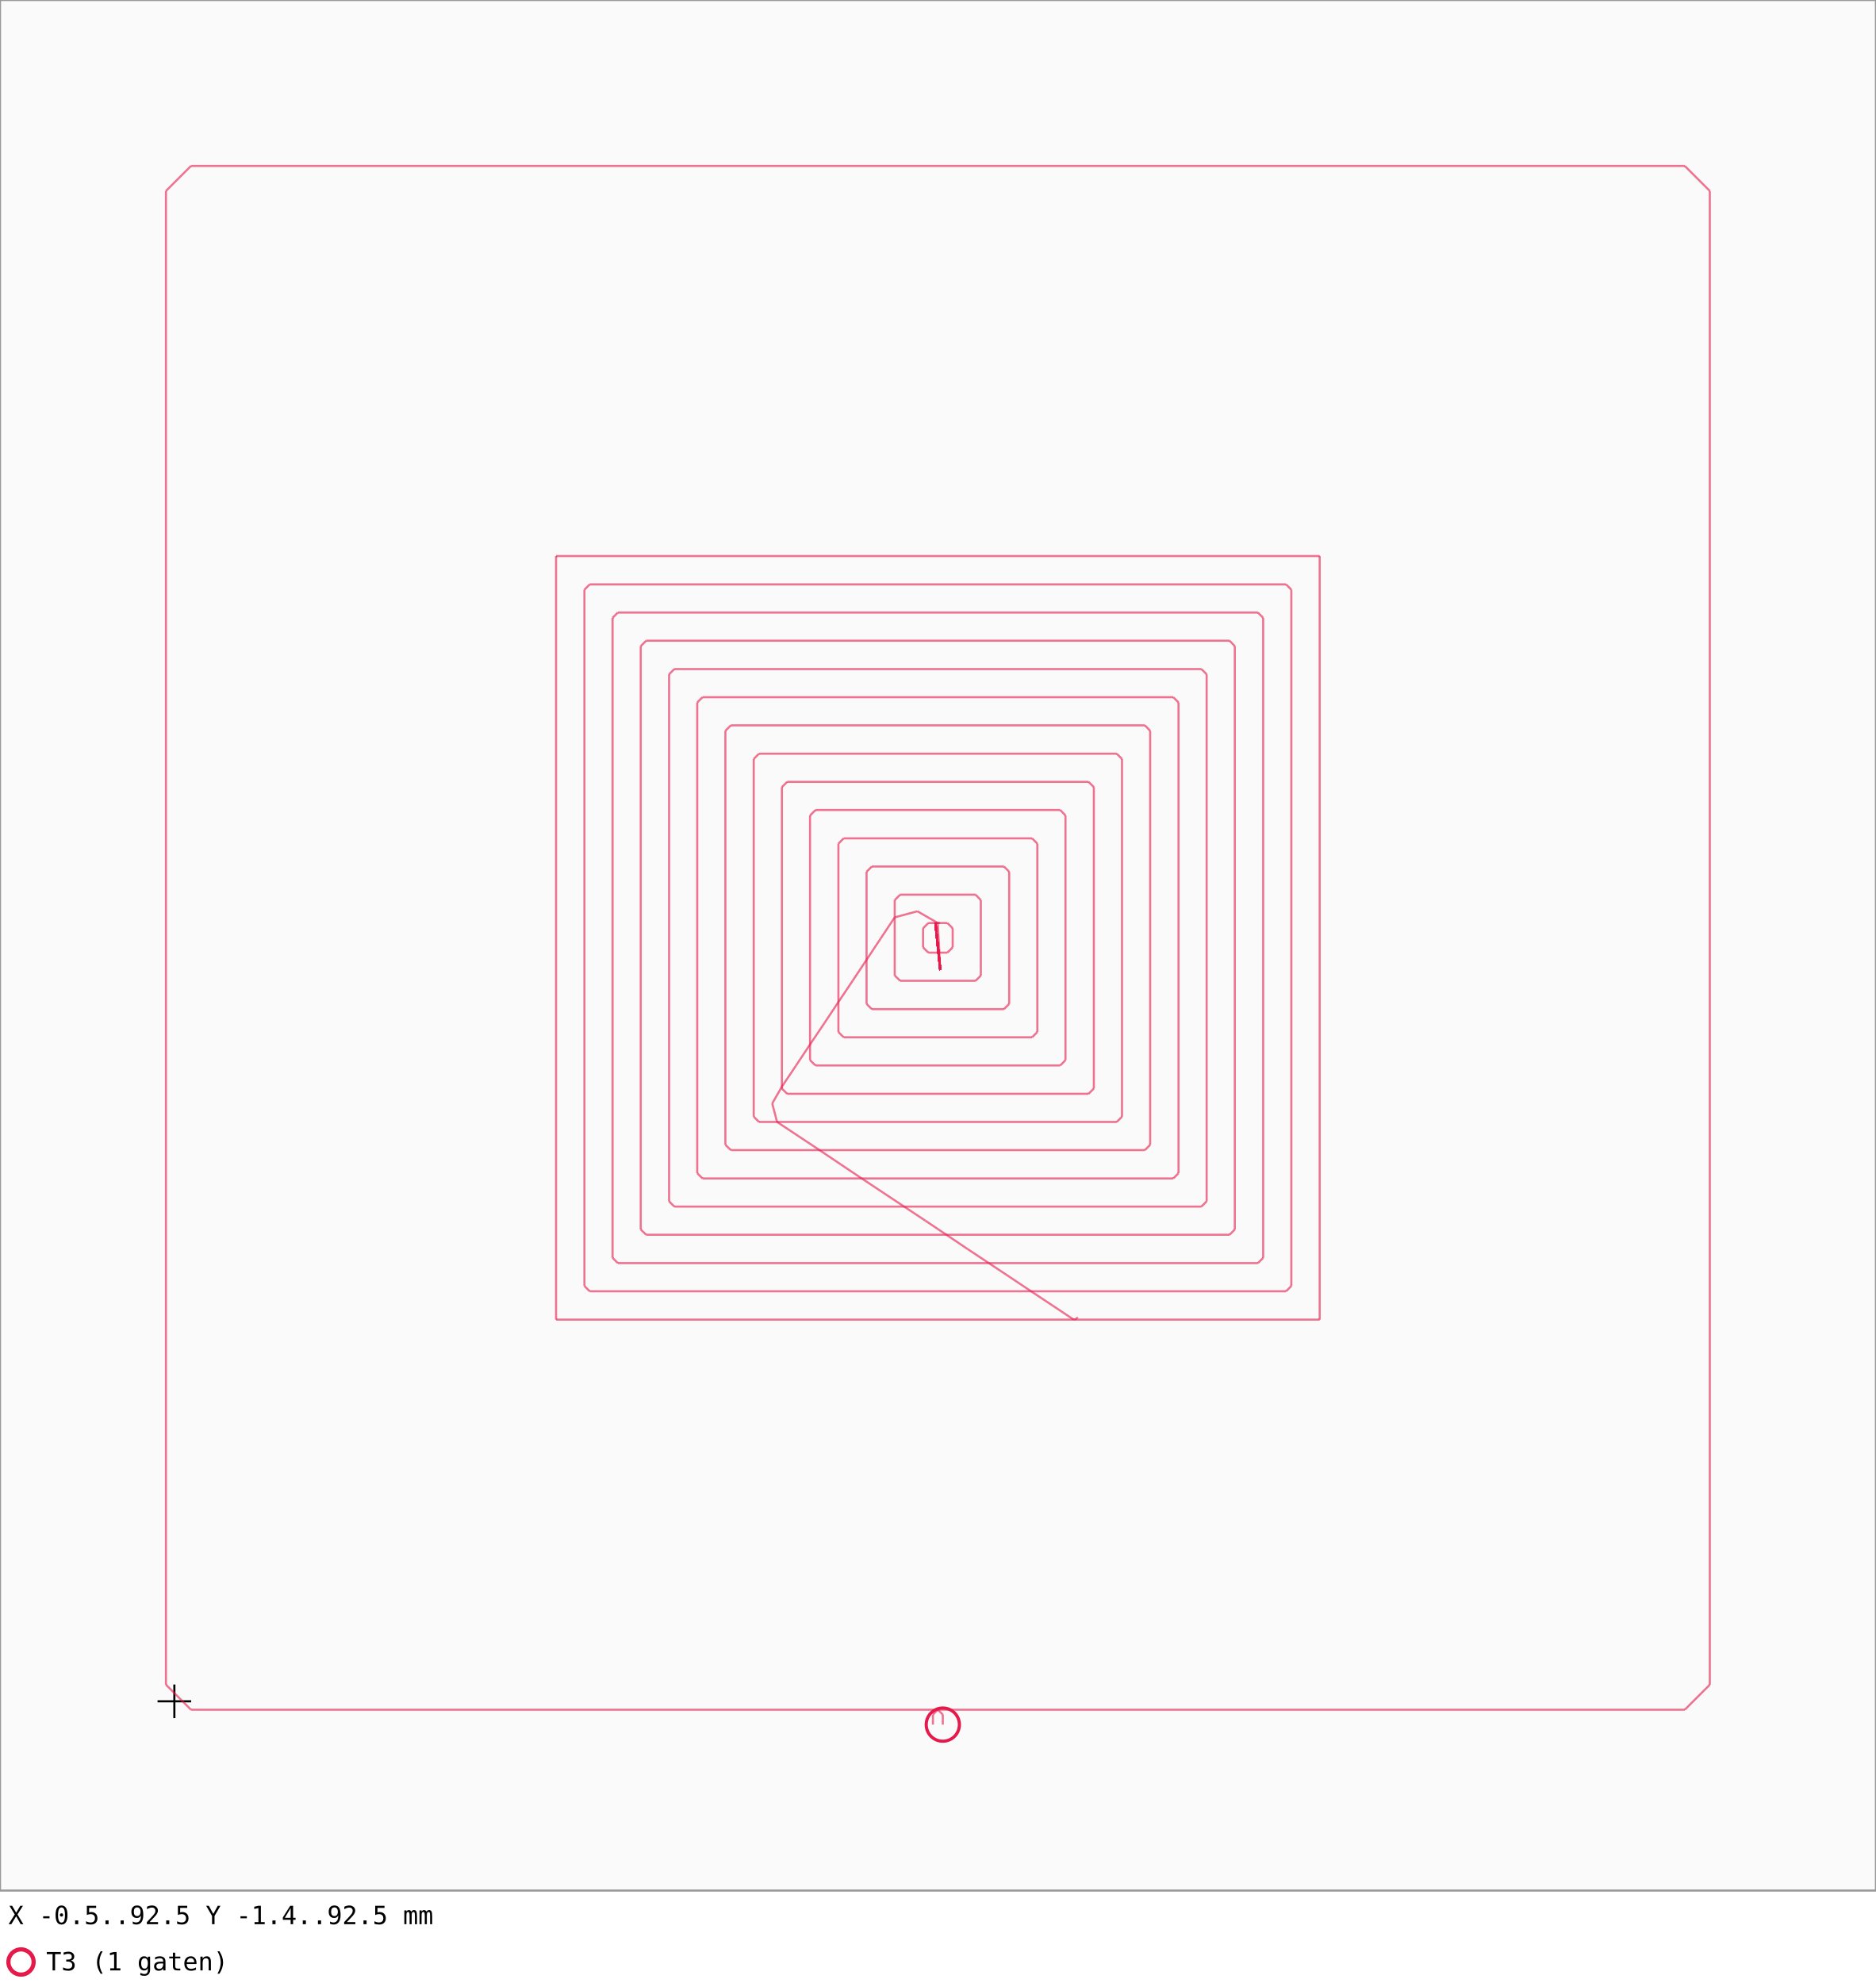
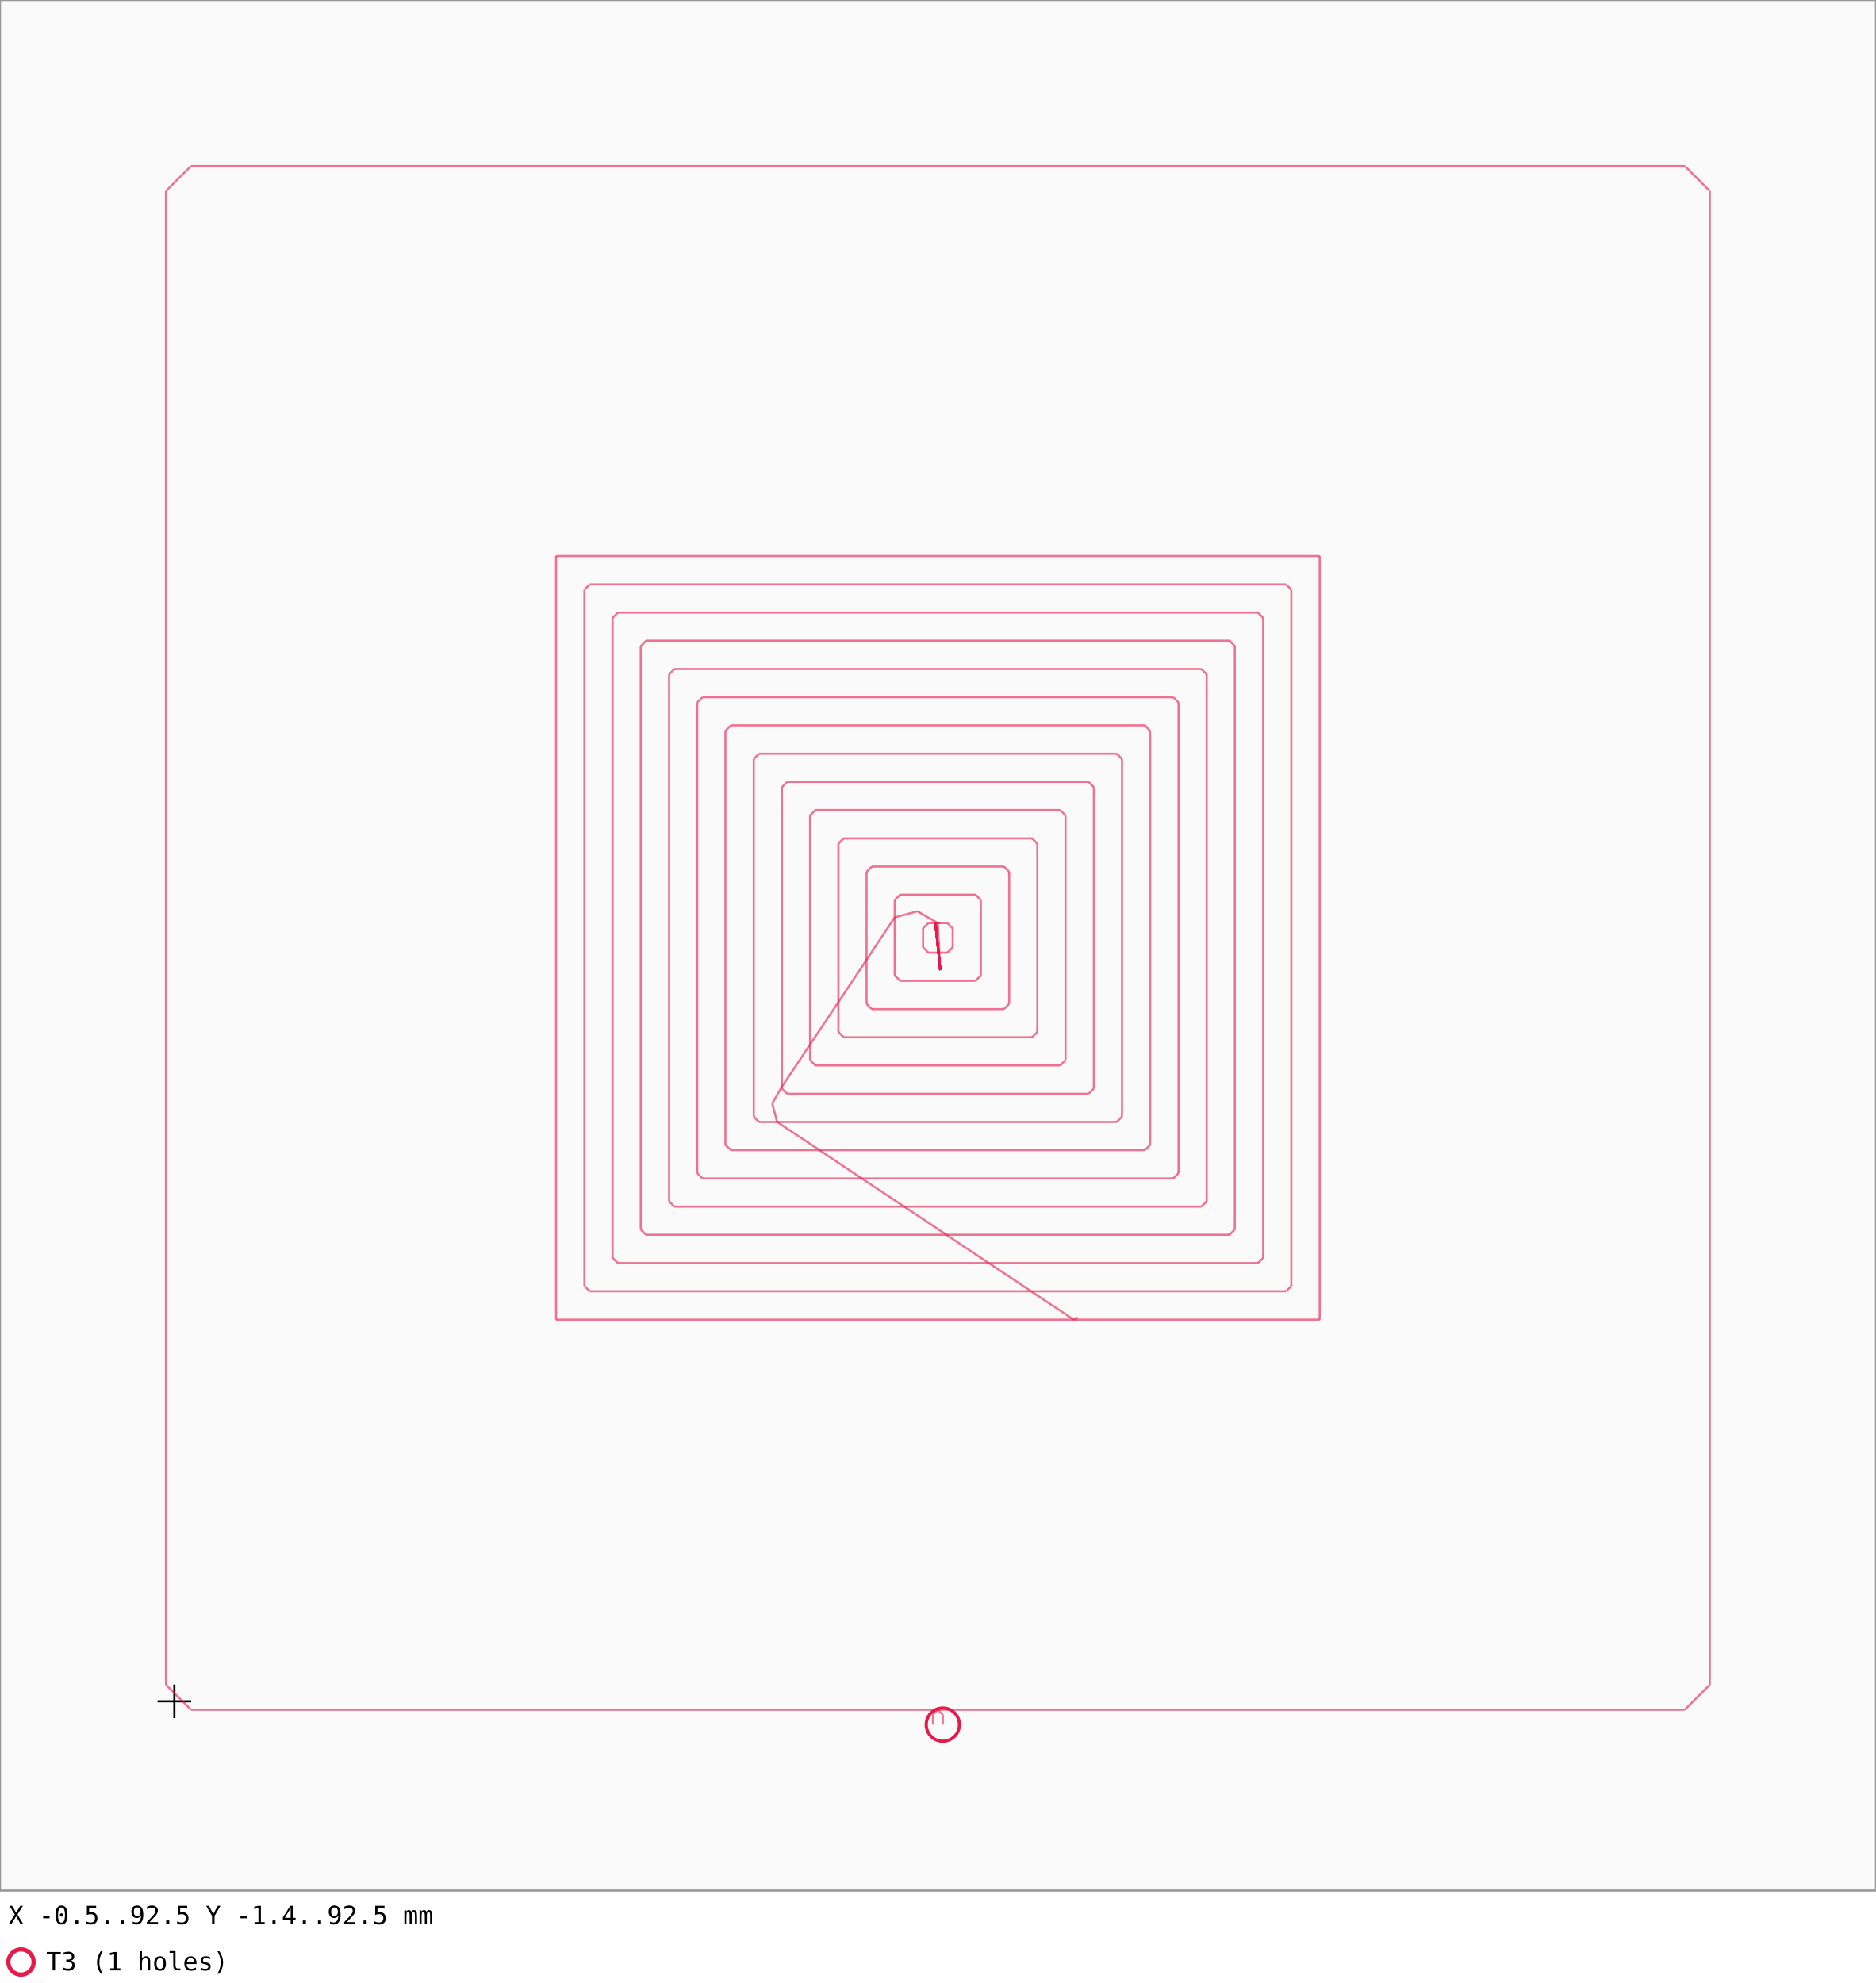
<svg xmlns="http://www.w3.org/2000/svg" width="893" height="944" viewBox="0 0 893 944">
  <rect x="0" y="0" width="893" height="900" fill="#fafafa" stroke="#999" />
  <path d="M 83.0 801.9 v 16 M 75.0 809.9 h 16" stroke="#000" stroke-width="1" />
  <line x1="447.5" y1="439.4" x2="447.3" y2="439.4" stroke="#e6194b" stroke-width="1" opacity="0.6" />
  <line x1="447.3" y1="439.4" x2="446.4" y2="439.4" stroke="#e6194b" stroke-width="1" opacity="0.6" />
  <line x1="446.4" y1="439.4" x2="445.9" y2="439.4" stroke="#e6194b" stroke-width="1" opacity="0.6" />
  <line x1="445.9" y1="439.4" x2="445.3" y2="439.4" stroke="#e6194b" stroke-width="1" opacity="0.6" />
  <line x1="445.3" y1="439.4" x2="447.6" y2="461.8" stroke="#e6194b" stroke-width="1" opacity="0.6" />
  <line x1="447.6" y1="461.8" x2="445.3" y2="439.4" stroke="#e6194b" stroke-width="1" opacity="0.6" />
  <line x1="445.3" y1="439.4" x2="447.6" y2="461.8" stroke="#e6194b" stroke-width="1" opacity="0.6" />
  <line x1="447.6" y1="461.8" x2="445.3" y2="439.4" stroke="#e6194b" stroke-width="1" opacity="0.6" />
  <line x1="445.3" y1="439.4" x2="447.6" y2="461.8" stroke="#e6194b" stroke-width="1" opacity="0.6" />
  <line x1="447.6" y1="461.8" x2="445.3" y2="439.4" stroke="#e6194b" stroke-width="1" opacity="0.6" />
  <line x1="445.3" y1="439.4" x2="447.6" y2="461.8" stroke="#e6194b" stroke-width="1" opacity="0.6" />
  <line x1="447.6" y1="461.8" x2="445.3" y2="439.4" stroke="#e6194b" stroke-width="1" opacity="0.6" />
  <line x1="445.3" y1="439.4" x2="447.6" y2="461.8" stroke="#e6194b" stroke-width="1" opacity="0.6" />
  <line x1="447.6" y1="461.8" x2="445.3" y2="439.4" stroke="#e6194b" stroke-width="1" opacity="0.6" />
  <line x1="445.3" y1="439.4" x2="447.6" y2="461.8" stroke="#e6194b" stroke-width="1" opacity="0.6" />
  <line x1="447.6" y1="461.8" x2="445.3" y2="439.4" stroke="#e6194b" stroke-width="1" opacity="0.6" />
  <line x1="445.3" y1="439.4" x2="447.6" y2="461.8" stroke="#e6194b" stroke-width="1" opacity="0.6" />
  <line x1="447.6" y1="461.8" x2="445.3" y2="439.4" stroke="#e6194b" stroke-width="1" opacity="0.6" />
  <line x1="445.3" y1="439.4" x2="447.6" y2="461.8" stroke="#e6194b" stroke-width="1" opacity="0.6" />
  <line x1="447.6" y1="461.8" x2="445.3" y2="439.4" stroke="#e6194b" stroke-width="1" opacity="0.6" />
  <line x1="445.3" y1="439.4" x2="447.6" y2="461.8" stroke="#e6194b" stroke-width="1" opacity="0.6" />
  <line x1="447.6" y1="461.8" x2="445.3" y2="439.4" stroke="#e6194b" stroke-width="1" opacity="0.6" />
  <line x1="445.3" y1="439.4" x2="447.6" y2="461.8" stroke="#e6194b" stroke-width="1" opacity="0.6" />
  <line x1="447.6" y1="461.8" x2="445.3" y2="439.4" stroke="#e6194b" stroke-width="1" opacity="0.6" />
  <line x1="445.3" y1="439.4" x2="447.6" y2="461.8" stroke="#e6194b" stroke-width="1" opacity="0.6" />
  <line x1="447.6" y1="461.8" x2="445.3" y2="439.4" stroke="#e6194b" stroke-width="1" opacity="0.6" />
  <line x1="445.3" y1="439.4" x2="447.6" y2="461.8" stroke="#e6194b" stroke-width="1" opacity="0.6" />
  <line x1="447.6" y1="461.8" x2="445.3" y2="439.4" stroke="#e6194b" stroke-width="1" opacity="0.6" />
  <line x1="445.3" y1="439.4" x2="447.6" y2="461.8" stroke="#e6194b" stroke-width="1" opacity="0.6" />
  <line x1="447.6" y1="461.8" x2="445.3" y2="439.4" stroke="#e6194b" stroke-width="1" opacity="0.6" />
  <line x1="445.3" y1="439.4" x2="447.6" y2="461.8" stroke="#e6194b" stroke-width="1" opacity="0.6" />
  <line x1="447.6" y1="461.8" x2="445.3" y2="439.4" stroke="#e6194b" stroke-width="1" opacity="0.6" />
  <line x1="445.3" y1="439.4" x2="447.6" y2="461.8" stroke="#e6194b" stroke-width="1" opacity="0.6" />
  <line x1="447.6" y1="461.8" x2="445.3" y2="439.4" stroke="#e6194b" stroke-width="1" opacity="0.6" />
  <line x1="445.3" y1="439.4" x2="447.6" y2="461.8" stroke="#e6194b" stroke-width="1" opacity="0.6" />
  <line x1="447.6" y1="461.8" x2="445.3" y2="439.4" stroke="#e6194b" stroke-width="1" opacity="0.6" />
  <line x1="445.3" y1="439.4" x2="447.6" y2="461.8" stroke="#e6194b" stroke-width="1" opacity="0.6" />
  <line x1="447.6" y1="461.8" x2="445.3" y2="439.4" stroke="#e6194b" stroke-width="1" opacity="0.6" />
  <line x1="445.3" y1="439.4" x2="447.6" y2="461.8" stroke="#e6194b" stroke-width="1" opacity="0.6" />
  <line x1="447.6" y1="461.8" x2="445.3" y2="439.4" stroke="#e6194b" stroke-width="1" opacity="0.6" />
  <line x1="445.3" y1="439.4" x2="447.6" y2="461.8" stroke="#e6194b" stroke-width="1" opacity="0.6" />
  <line x1="447.6" y1="461.8" x2="445.3" y2="439.4" stroke="#e6194b" stroke-width="1" opacity="0.6" />
  <line x1="445.3" y1="439.4" x2="447.6" y2="461.8" stroke="#e6194b" stroke-width="1" opacity="0.6" />
  <line x1="447.6" y1="461.8" x2="445.3" y2="439.4" stroke="#e6194b" stroke-width="1" opacity="0.6" />
  <line x1="445.3" y1="439.4" x2="447.6" y2="461.8" stroke="#e6194b" stroke-width="1" opacity="0.6" />
  <line x1="447.6" y1="461.8" x2="445.3" y2="439.4" stroke="#e6194b" stroke-width="1" opacity="0.6" />
  <line x1="445.3" y1="439.4" x2="447.6" y2="461.8" stroke="#e6194b" stroke-width="1" opacity="0.6" />
  <line x1="447.6" y1="461.8" x2="445.3" y2="439.4" stroke="#e6194b" stroke-width="1" opacity="0.6" />
  <line x1="445.3" y1="439.4" x2="447.6" y2="461.8" stroke="#e6194b" stroke-width="1" opacity="0.6" />
  <line x1="447.6" y1="461.8" x2="445.3" y2="439.4" stroke="#e6194b" stroke-width="1" opacity="0.6" />
  <line x1="445.3" y1="439.4" x2="447.6" y2="461.8" stroke="#e6194b" stroke-width="1" opacity="0.6" />
  <line x1="447.6" y1="461.8" x2="445.3" y2="439.4" stroke="#e6194b" stroke-width="1" opacity="0.6" />
  <line x1="445.3" y1="439.4" x2="447.6" y2="461.8" stroke="#e6194b" stroke-width="1" opacity="0.6" />
  <line x1="447.6" y1="461.8" x2="445.3" y2="439.4" stroke="#e6194b" stroke-width="1" opacity="0.6" />
  <line x1="445.3" y1="439.4" x2="447.6" y2="461.8" stroke="#e6194b" stroke-width="1" opacity="0.6" />
  <line x1="447.6" y1="461.8" x2="445.3" y2="439.4" stroke="#e6194b" stroke-width="1" opacity="0.6" />
  <line x1="445.3" y1="439.4" x2="447.6" y2="461.8" stroke="#e6194b" stroke-width="1" opacity="0.6" />
  <line x1="447.6" y1="461.8" x2="445.3" y2="439.4" stroke="#e6194b" stroke-width="1" opacity="0.6" />
  <line x1="445.3" y1="439.4" x2="447.6" y2="461.8" stroke="#e6194b" stroke-width="1" opacity="0.6" />
  <line x1="447.6" y1="461.8" x2="445.3" y2="439.4" stroke="#e6194b" stroke-width="1" opacity="0.6" />
  <line x1="445.3" y1="439.4" x2="447.6" y2="461.8" stroke="#e6194b" stroke-width="1" opacity="0.6" />
  <line x1="447.6" y1="461.8" x2="445.3" y2="439.4" stroke="#e6194b" stroke-width="1" opacity="0.6" />
  <line x1="445.3" y1="439.4" x2="447.6" y2="461.8" stroke="#e6194b" stroke-width="1" opacity="0.6" />
  <line x1="447.6" y1="461.8" x2="445.3" y2="439.4" stroke="#e6194b" stroke-width="1" opacity="0.6" />
  <line x1="445.3" y1="439.4" x2="447.6" y2="461.8" stroke="#e6194b" stroke-width="1" opacity="0.6" />
  <line x1="447.6" y1="461.8" x2="445.3" y2="439.4" stroke="#e6194b" stroke-width="1" opacity="0.6" />
  <line x1="445.3" y1="439.4" x2="447.6" y2="461.8" stroke="#e6194b" stroke-width="1" opacity="0.6" />
  <line x1="447.6" y1="461.8" x2="446.4" y2="439.4" stroke="#e6194b" stroke-width="1" opacity="0.6" />
  <line x1="446.4" y1="439.4" x2="441.9" y2="439.4" stroke="#e6194b" stroke-width="1" opacity="0.6" />
  <line x1="441.9" y1="439.4" x2="439.4" y2="441.9" stroke="#e6194b" stroke-width="1" opacity="0.6" />
  <line x1="439.4" y1="441.9" x2="439.4" y2="451.0" stroke="#e6194b" stroke-width="1" opacity="0.6" />
  <line x1="439.4" y1="451.0" x2="441.9" y2="453.5" stroke="#e6194b" stroke-width="1" opacity="0.6" />
  <line x1="441.9" y1="453.5" x2="451.0" y2="453.5" stroke="#e6194b" stroke-width="1" opacity="0.6" />
  <line x1="451.0" y1="453.5" x2="453.5" y2="451.0" stroke="#e6194b" stroke-width="1" opacity="0.6" />
  <line x1="453.5" y1="451.0" x2="453.5" y2="441.9" stroke="#e6194b" stroke-width="1" opacity="0.6" />
  <line x1="453.5" y1="441.9" x2="451.0" y2="439.4" stroke="#e6194b" stroke-width="1" opacity="0.6" />
  <line x1="451.0" y1="439.4" x2="446.4" y2="439.4" stroke="#e6194b" stroke-width="1" opacity="0.6" />
  <line x1="446.4" y1="439.4" x2="436.7" y2="433.8" stroke="#e6194b" stroke-width="1" opacity="0.6" />
  <line x1="436.7" y1="433.8" x2="425.9" y2="436.7" stroke="#e6194b" stroke-width="1" opacity="0.6" />
  <line x1="425.9" y1="436.7" x2="425.9" y2="464.4" stroke="#e6194b" stroke-width="1" opacity="0.6" />
  <line x1="425.9" y1="464.4" x2="428.5" y2="466.9" stroke="#e6194b" stroke-width="1" opacity="0.6" />
  <line x1="428.5" y1="466.9" x2="464.4" y2="466.9" stroke="#e6194b" stroke-width="1" opacity="0.6" />
  <line x1="464.4" y1="466.9" x2="466.9" y2="464.4" stroke="#e6194b" stroke-width="1" opacity="0.6" />
  <line x1="466.9" y1="464.4" x2="466.9" y2="428.5" stroke="#e6194b" stroke-width="1" opacity="0.6" />
  <line x1="466.9" y1="428.5" x2="464.4" y2="425.9" stroke="#e6194b" stroke-width="1" opacity="0.6" />
  <line x1="464.4" y1="425.9" x2="428.5" y2="425.9" stroke="#e6194b" stroke-width="1" opacity="0.6" />
  <line x1="428.5" y1="425.9" x2="425.9" y2="428.5" stroke="#e6194b" stroke-width="1" opacity="0.6" />
  <line x1="425.9" y1="428.5" x2="425.9" y2="436.7" stroke="#e6194b" stroke-width="1" opacity="0.6" />
  <line x1="425.9" y1="436.7" x2="419.2" y2="446.8" stroke="#e6194b" stroke-width="1" opacity="0.6" />
  <line x1="419.2" y1="446.8" x2="412.5" y2="456.9" stroke="#e6194b" stroke-width="1" opacity="0.6" />
  <line x1="412.5" y1="456.9" x2="412.5" y2="477.9" stroke="#e6194b" stroke-width="1" opacity="0.6" />
  <line x1="412.5" y1="477.9" x2="415.0" y2="480.4" stroke="#e6194b" stroke-width="1" opacity="0.6" />
  <line x1="415.0" y1="480.4" x2="477.9" y2="480.4" stroke="#e6194b" stroke-width="1" opacity="0.6" />
  <line x1="477.9" y1="480.4" x2="480.4" y2="477.9" stroke="#e6194b" stroke-width="1" opacity="0.6" />
  <line x1="480.4" y1="477.9" x2="480.4" y2="415.0" stroke="#e6194b" stroke-width="1" opacity="0.6" />
  <line x1="480.4" y1="415.0" x2="477.9" y2="412.5" stroke="#e6194b" stroke-width="1" opacity="0.6" />
  <line x1="477.9" y1="412.5" x2="415.0" y2="412.5" stroke="#e6194b" stroke-width="1" opacity="0.6" />
  <line x1="415.0" y1="412.5" x2="412.5" y2="415.0" stroke="#e6194b" stroke-width="1" opacity="0.6" />
  <line x1="412.5" y1="415.0" x2="412.5" y2="456.9" stroke="#e6194b" stroke-width="1" opacity="0.6" />
  <line x1="412.5" y1="456.9" x2="405.8" y2="467.0" stroke="#e6194b" stroke-width="1" opacity="0.6" />
  <line x1="405.8" y1="467.0" x2="399.1" y2="477.0" stroke="#e6194b" stroke-width="1" opacity="0.6" />
  <line x1="399.1" y1="477.0" x2="399.1" y2="491.3" stroke="#e6194b" stroke-width="1" opacity="0.6" />
  <line x1="399.1" y1="491.3" x2="401.6" y2="493.8" stroke="#e6194b" stroke-width="1" opacity="0.6" />
  <line x1="401.6" y1="493.8" x2="491.3" y2="493.8" stroke="#e6194b" stroke-width="1" opacity="0.6" />
  <line x1="491.3" y1="493.8" x2="493.8" y2="491.3" stroke="#e6194b" stroke-width="1" opacity="0.6" />
  <line x1="493.8" y1="491.3" x2="493.8" y2="401.6" stroke="#e6194b" stroke-width="1" opacity="0.6" />
  <line x1="493.8" y1="401.6" x2="491.3" y2="399.1" stroke="#e6194b" stroke-width="1" opacity="0.6" />
  <line x1="491.3" y1="399.1" x2="401.6" y2="399.1" stroke="#e6194b" stroke-width="1" opacity="0.6" />
  <line x1="401.6" y1="399.1" x2="399.1" y2="401.6" stroke="#e6194b" stroke-width="1" opacity="0.6" />
  <line x1="399.1" y1="401.6" x2="399.1" y2="477.0" stroke="#e6194b" stroke-width="1" opacity="0.6" />
  <line x1="399.1" y1="477.0" x2="392.4" y2="487.1" stroke="#e6194b" stroke-width="1" opacity="0.6" />
  <line x1="392.4" y1="487.1" x2="385.6" y2="497.2" stroke="#e6194b" stroke-width="1" opacity="0.6" />
  <line x1="385.6" y1="497.2" x2="385.6" y2="504.7" stroke="#e6194b" stroke-width="1" opacity="0.6" />
  <line x1="385.6" y1="504.7" x2="388.2" y2="507.2" stroke="#e6194b" stroke-width="1" opacity="0.6" />
  <line x1="388.2" y1="507.2" x2="504.7" y2="507.2" stroke="#e6194b" stroke-width="1" opacity="0.6" />
  <line x1="504.7" y1="507.2" x2="507.2" y2="504.7" stroke="#e6194b" stroke-width="1" opacity="0.6" />
  <line x1="507.2" y1="504.7" x2="507.2" y2="388.2" stroke="#e6194b" stroke-width="1" opacity="0.6" />
  <line x1="507.2" y1="388.2" x2="504.7" y2="385.6" stroke="#e6194b" stroke-width="1" opacity="0.6" />
  <line x1="504.7" y1="385.6" x2="388.2" y2="385.6" stroke="#e6194b" stroke-width="1" opacity="0.6" />
  <line x1="388.2" y1="385.6" x2="385.6" y2="388.2" stroke="#e6194b" stroke-width="1" opacity="0.6" />
  <line x1="385.6" y1="388.2" x2="385.6" y2="497.2" stroke="#e6194b" stroke-width="1" opacity="0.6" />
  <line x1="385.6" y1="497.2" x2="378.9" y2="507.3" stroke="#e6194b" stroke-width="1" opacity="0.6" />
  <line x1="378.9" y1="507.3" x2="372.2" y2="517.3" stroke="#e6194b" stroke-width="1" opacity="0.6" />
  <line x1="372.2" y1="517.3" x2="372.2" y2="518.2" stroke="#e6194b" stroke-width="1" opacity="0.6" />
  <line x1="372.2" y1="518.2" x2="374.7" y2="520.7" stroke="#e6194b" stroke-width="1" opacity="0.6" />
  <line x1="374.7" y1="520.7" x2="518.2" y2="520.7" stroke="#e6194b" stroke-width="1" opacity="0.6" />
  <line x1="518.2" y1="520.7" x2="520.7" y2="518.2" stroke="#e6194b" stroke-width="1" opacity="0.6" />
  <line x1="520.7" y1="518.2" x2="520.7" y2="374.7" stroke="#e6194b" stroke-width="1" opacity="0.6" />
  <line x1="520.7" y1="374.7" x2="518.2" y2="372.2" stroke="#e6194b" stroke-width="1" opacity="0.6" />
  <line x1="518.2" y1="372.2" x2="374.7" y2="372.2" stroke="#e6194b" stroke-width="1" opacity="0.6" />
  <line x1="374.7" y1="372.2" x2="372.2" y2="374.7" stroke="#e6194b" stroke-width="1" opacity="0.6" />
  <line x1="372.2" y1="374.7" x2="372.2" y2="517.3" stroke="#e6194b" stroke-width="1" opacity="0.6" />
  <line x1="372.2" y1="517.3" x2="367.6" y2="525.3" stroke="#e6194b" stroke-width="1" opacity="0.6" />
  <line x1="367.6" y1="525.3" x2="369.9" y2="534.1" stroke="#e6194b" stroke-width="1" opacity="0.6" />
  <line x1="369.9" y1="534.1" x2="531.6" y2="534.1" stroke="#e6194b" stroke-width="1" opacity="0.6" />
  <line x1="531.6" y1="534.1" x2="534.1" y2="531.6" stroke="#e6194b" stroke-width="1" opacity="0.6" />
  <line x1="534.1" y1="531.6" x2="534.1" y2="361.3" stroke="#e6194b" stroke-width="1" opacity="0.6" />
  <line x1="534.1" y1="361.3" x2="531.6" y2="358.8" stroke="#e6194b" stroke-width="1" opacity="0.6" />
  <line x1="531.6" y1="358.8" x2="361.3" y2="358.8" stroke="#e6194b" stroke-width="1" opacity="0.6" />
  <line x1="361.3" y1="358.8" x2="358.8" y2="361.3" stroke="#e6194b" stroke-width="1" opacity="0.6" />
  <line x1="358.8" y1="361.3" x2="358.8" y2="531.6" stroke="#e6194b" stroke-width="1" opacity="0.6" />
  <line x1="358.8" y1="531.6" x2="361.3" y2="534.1" stroke="#e6194b" stroke-width="1" opacity="0.6" />
  <line x1="361.3" y1="534.1" x2="369.9" y2="534.1" stroke="#e6194b" stroke-width="1" opacity="0.6" />
  <line x1="369.9" y1="534.1" x2="380.0" y2="540.8" stroke="#e6194b" stroke-width="1" opacity="0.6" />
  <line x1="380.0" y1="540.8" x2="390.1" y2="547.5" stroke="#e6194b" stroke-width="1" opacity="0.6" />
  <line x1="390.1" y1="547.5" x2="545.0" y2="547.5" stroke="#e6194b" stroke-width="1" opacity="0.6" />
  <line x1="545.0" y1="547.5" x2="547.5" y2="545.0" stroke="#e6194b" stroke-width="1" opacity="0.6" />
  <line x1="547.5" y1="545.0" x2="547.5" y2="347.9" stroke="#e6194b" stroke-width="1" opacity="0.6" />
  <line x1="547.5" y1="347.9" x2="545.0" y2="345.3" stroke="#e6194b" stroke-width="1" opacity="0.6" />
  <line x1="545.0" y1="345.3" x2="347.9" y2="345.3" stroke="#e6194b" stroke-width="1" opacity="0.6" />
  <line x1="347.9" y1="345.3" x2="345.3" y2="347.9" stroke="#e6194b" stroke-width="1" opacity="0.6" />
  <line x1="345.3" y1="347.9" x2="345.3" y2="545.0" stroke="#e6194b" stroke-width="1" opacity="0.6" />
  <line x1="345.3" y1="545.0" x2="347.9" y2="547.5" stroke="#e6194b" stroke-width="1" opacity="0.6" />
  <line x1="347.9" y1="547.5" x2="390.1" y2="547.5" stroke="#e6194b" stroke-width="1" opacity="0.6" />
  <line x1="390.1" y1="547.5" x2="400.2" y2="554.3" stroke="#e6194b" stroke-width="1" opacity="0.6" />
  <line x1="400.2" y1="554.3" x2="410.2" y2="561.0" stroke="#e6194b" stroke-width="1" opacity="0.6" />
  <line x1="410.2" y1="561.0" x2="558.5" y2="561.0" stroke="#e6194b" stroke-width="1" opacity="0.6" />
  <line x1="558.5" y1="561.0" x2="561.0" y2="558.5" stroke="#e6194b" stroke-width="1" opacity="0.6" />
  <line x1="561.0" y1="558.5" x2="561.0" y2="334.4" stroke="#e6194b" stroke-width="1" opacity="0.6" />
  <line x1="561.0" y1="334.4" x2="558.5" y2="331.9" stroke="#e6194b" stroke-width="1" opacity="0.6" />
  <line x1="558.5" y1="331.9" x2="334.4" y2="331.9" stroke="#e6194b" stroke-width="1" opacity="0.6" />
  <line x1="334.4" y1="331.9" x2="331.9" y2="334.4" stroke="#e6194b" stroke-width="1" opacity="0.6" />
  <line x1="331.9" y1="334.4" x2="331.9" y2="558.5" stroke="#e6194b" stroke-width="1" opacity="0.6" />
  <line x1="331.9" y1="558.5" x2="334.4" y2="561.0" stroke="#e6194b" stroke-width="1" opacity="0.6" />
  <line x1="334.4" y1="561.0" x2="410.2" y2="561.0" stroke="#e6194b" stroke-width="1" opacity="0.6" />
  <line x1="410.2" y1="561.0" x2="420.3" y2="567.7" stroke="#e6194b" stroke-width="1" opacity="0.6" />
  <line x1="420.3" y1="567.7" x2="430.4" y2="574.4" stroke="#e6194b" stroke-width="1" opacity="0.6" />
  <line x1="430.4" y1="574.4" x2="571.9" y2="574.4" stroke="#e6194b" stroke-width="1" opacity="0.6" />
  <line x1="571.9" y1="574.4" x2="574.4" y2="571.9" stroke="#e6194b" stroke-width="1" opacity="0.6" />
  <line x1="574.4" y1="571.9" x2="574.4" y2="321.0" stroke="#e6194b" stroke-width="1" opacity="0.6" />
  <line x1="574.4" y1="321.0" x2="571.9" y2="318.5" stroke="#e6194b" stroke-width="1" opacity="0.6" />
  <line x1="571.9" y1="318.5" x2="321.0" y2="318.5" stroke="#e6194b" stroke-width="1" opacity="0.6" />
  <line x1="321.0" y1="318.5" x2="318.5" y2="321.0" stroke="#e6194b" stroke-width="1" opacity="0.6" />
  <line x1="318.5" y1="321.0" x2="318.5" y2="571.9" stroke="#e6194b" stroke-width="1" opacity="0.6" />
  <line x1="318.5" y1="571.9" x2="321.0" y2="574.4" stroke="#e6194b" stroke-width="1" opacity="0.6" />
  <line x1="321.0" y1="574.4" x2="430.4" y2="574.4" stroke="#e6194b" stroke-width="1" opacity="0.6" />
  <line x1="430.4" y1="574.4" x2="440.5" y2="581.1" stroke="#e6194b" stroke-width="1" opacity="0.6" />
  <line x1="440.5" y1="581.1" x2="450.5" y2="587.8" stroke="#e6194b" stroke-width="1" opacity="0.6" />
  <line x1="450.5" y1="587.8" x2="585.3" y2="587.8" stroke="#e6194b" stroke-width="1" opacity="0.6" />
  <line x1="585.3" y1="587.8" x2="587.8" y2="585.3" stroke="#e6194b" stroke-width="1" opacity="0.6" />
  <line x1="587.8" y1="585.3" x2="587.8" y2="307.6" stroke="#e6194b" stroke-width="1" opacity="0.6" />
  <line x1="587.8" y1="307.6" x2="585.3" y2="305.0" stroke="#e6194b" stroke-width="1" opacity="0.6" />
  <line x1="585.3" y1="305.0" x2="307.6" y2="305.0" stroke="#e6194b" stroke-width="1" opacity="0.6" />
  <line x1="307.6" y1="305.0" x2="305.0" y2="307.6" stroke="#e6194b" stroke-width="1" opacity="0.6" />
  <line x1="305.0" y1="307.6" x2="305.0" y2="585.3" stroke="#e6194b" stroke-width="1" opacity="0.6" />
  <line x1="305.0" y1="585.3" x2="307.6" y2="587.8" stroke="#e6194b" stroke-width="1" opacity="0.6" />
  <line x1="307.6" y1="587.8" x2="450.5" y2="587.8" stroke="#e6194b" stroke-width="1" opacity="0.6" />
  <line x1="450.5" y1="587.8" x2="460.6" y2="594.6" stroke="#e6194b" stroke-width="1" opacity="0.6" />
  <line x1="460.6" y1="594.6" x2="470.7" y2="601.3" stroke="#e6194b" stroke-width="1" opacity="0.6" />
  <line x1="470.7" y1="601.3" x2="598.8" y2="601.3" stroke="#e6194b" stroke-width="1" opacity="0.6" />
  <line x1="598.8" y1="601.3" x2="601.3" y2="598.8" stroke="#e6194b" stroke-width="1" opacity="0.6" />
  <line x1="601.3" y1="598.8" x2="601.3" y2="294.1" stroke="#e6194b" stroke-width="1" opacity="0.6" />
  <line x1="601.3" y1="294.1" x2="598.8" y2="291.6" stroke="#e6194b" stroke-width="1" opacity="0.6" />
  <line x1="598.8" y1="291.6" x2="294.1" y2="291.6" stroke="#e6194b" stroke-width="1" opacity="0.6" />
  <line x1="294.1" y1="291.6" x2="291.6" y2="294.1" stroke="#e6194b" stroke-width="1" opacity="0.6" />
  <line x1="291.6" y1="294.1" x2="291.6" y2="598.8" stroke="#e6194b" stroke-width="1" opacity="0.6" />
  <line x1="291.6" y1="598.8" x2="294.1" y2="601.3" stroke="#e6194b" stroke-width="1" opacity="0.6" />
  <line x1="294.1" y1="601.3" x2="470.7" y2="601.3" stroke="#e6194b" stroke-width="1" opacity="0.6" />
  <line x1="470.7" y1="601.3" x2="480.8" y2="608.0" stroke="#e6194b" stroke-width="1" opacity="0.6" />
  <line x1="480.8" y1="608.0" x2="490.8" y2="614.7" stroke="#e6194b" stroke-width="1" opacity="0.6" />
  <line x1="490.8" y1="614.7" x2="612.2" y2="614.7" stroke="#e6194b" stroke-width="1" opacity="0.6" />
  <line x1="612.2" y1="614.7" x2="614.7" y2="612.2" stroke="#e6194b" stroke-width="1" opacity="0.6" />
  <line x1="614.7" y1="612.2" x2="614.7" y2="280.7" stroke="#e6194b" stroke-width="1" opacity="0.6" />
  <line x1="614.7" y1="280.7" x2="612.2" y2="278.2" stroke="#e6194b" stroke-width="1" opacity="0.6" />
  <line x1="612.2" y1="278.2" x2="280.7" y2="278.2" stroke="#e6194b" stroke-width="1" opacity="0.6" />
  <line x1="280.7" y1="278.2" x2="278.2" y2="280.7" stroke="#e6194b" stroke-width="1" opacity="0.6" />
  <line x1="278.2" y1="280.7" x2="278.2" y2="612.2" stroke="#e6194b" stroke-width="1" opacity="0.6" />
  <line x1="278.2" y1="612.2" x2="280.7" y2="614.7" stroke="#e6194b" stroke-width="1" opacity="0.6" />
  <line x1="280.7" y1="614.7" x2="490.8" y2="614.7" stroke="#e6194b" stroke-width="1" opacity="0.6" />
  <line x1="490.8" y1="614.7" x2="500.9" y2="621.4" stroke="#e6194b" stroke-width="1" opacity="0.6" />
  <line x1="500.9" y1="621.4" x2="511.1" y2="628.2" stroke="#e6194b" stroke-width="1" opacity="0.6" />
  <line x1="511.1" y1="628.2" x2="628.2" y2="628.2" stroke="#e6194b" stroke-width="1" opacity="0.6" />
  <line x1="628.2" y1="628.2" x2="628.2" y2="264.7" stroke="#e6194b" stroke-width="1" opacity="0.6" />
  <line x1="628.2" y1="264.7" x2="264.7" y2="264.7" stroke="#e6194b" stroke-width="1" opacity="0.6" />
  <line x1="264.7" y1="264.7" x2="264.7" y2="628.2" stroke="#e6194b" stroke-width="1" opacity="0.6" />
  <line x1="264.7" y1="628.2" x2="511.1" y2="628.2" stroke="#e6194b" stroke-width="1" opacity="0.6" />
  <line x1="511.1" y1="628.2" x2="511.5" y2="628.1" stroke="#e6194b" stroke-width="1" opacity="0.6" />
  <line x1="511.5" y1="628.1" x2="511.9" y2="628.0" stroke="#e6194b" stroke-width="1" opacity="0.6" />
  <line x1="511.9" y1="628.0" x2="512.3" y2="627.8" stroke="#e6194b" stroke-width="1" opacity="0.6" />
  <line x1="512.3" y1="627.8" x2="512.6" y2="627.6" stroke="#e6194b" stroke-width="1" opacity="0.6" />
  <line x1="512.6" y1="627.6" x2="512.9" y2="627.2" stroke="#e6194b" stroke-width="1" opacity="0.6" />
  <line x1="512.9" y1="627.2" x2="513.0" y2="627.0" stroke="#e6194b" stroke-width="1" opacity="0.6" />
  <line x1="448.8" y1="821.0" x2="448.8" y2="818.6" stroke="#e6194b" stroke-width="1" opacity="0.6" />
  <line x1="448.8" y1="818.6" x2="448.8" y2="816.2" stroke="#e6194b" stroke-width="1" opacity="0.6" />
  <line x1="448.8" y1="816.2" x2="446.4" y2="813.9" stroke="#e6194b" stroke-width="1" opacity="0.6" />
  <line x1="446.4" y1="813.9" x2="90.9" y2="813.9" stroke="#e6194b" stroke-width="1" opacity="0.6" />
  <line x1="90.9" y1="813.9" x2="79.0" y2="802.0" stroke="#e6194b" stroke-width="1" opacity="0.6" />
  <line x1="79.0" y1="802.0" x2="79.0" y2="90.9" stroke="#e6194b" stroke-width="1" opacity="0.6" />
  <line x1="79.0" y1="90.9" x2="90.9" y2="79.0" stroke="#e6194b" stroke-width="1" opacity="0.6" />
  <line x1="90.9" y1="79.0" x2="802.0" y2="79.0" stroke="#e6194b" stroke-width="1" opacity="0.6" />
  <line x1="802.0" y1="79.0" x2="813.9" y2="90.9" stroke="#e6194b" stroke-width="1" opacity="0.6" />
  <line x1="813.9" y1="90.9" x2="813.9" y2="802.0" stroke="#e6194b" stroke-width="1" opacity="0.6" />
  <line x1="813.9" y1="802.0" x2="802.0" y2="813.9" stroke="#e6194b" stroke-width="1" opacity="0.6" />
  <line x1="802.0" y1="813.9" x2="446.4" y2="813.9" stroke="#e6194b" stroke-width="1" opacity="0.6" />
  <line x1="446.4" y1="813.9" x2="444.1" y2="816.2" stroke="#e6194b" stroke-width="1" opacity="0.6" />
  <line x1="444.1" y1="816.2" x2="444.1" y2="818.6" stroke="#e6194b" stroke-width="1" opacity="0.6" />
  <line x1="444.1" y1="818.6" x2="444.1" y2="821.0" stroke="#e6194b" stroke-width="1" opacity="0.6" />
  <circle cx="448.8" cy="821.0" r="7.9" fill="none" stroke="#e6194b" stroke-width="1.5" />
  <text x="4" y="916" font-size="12" font-family="monospace">X -0.5..92.5  Y -1.4..92.5 mm</text>
  <circle cx="10" cy="934" r="6" fill="none" stroke="#e6194b" stroke-width="2" />
-   <text x="22" y="938" font-size="12" font-family="monospace">T3  (1 gaten)</text>
+   <text x="22" y="938" font-size="12" font-family="monospace">T3  (1 holes)</text>
</svg>
